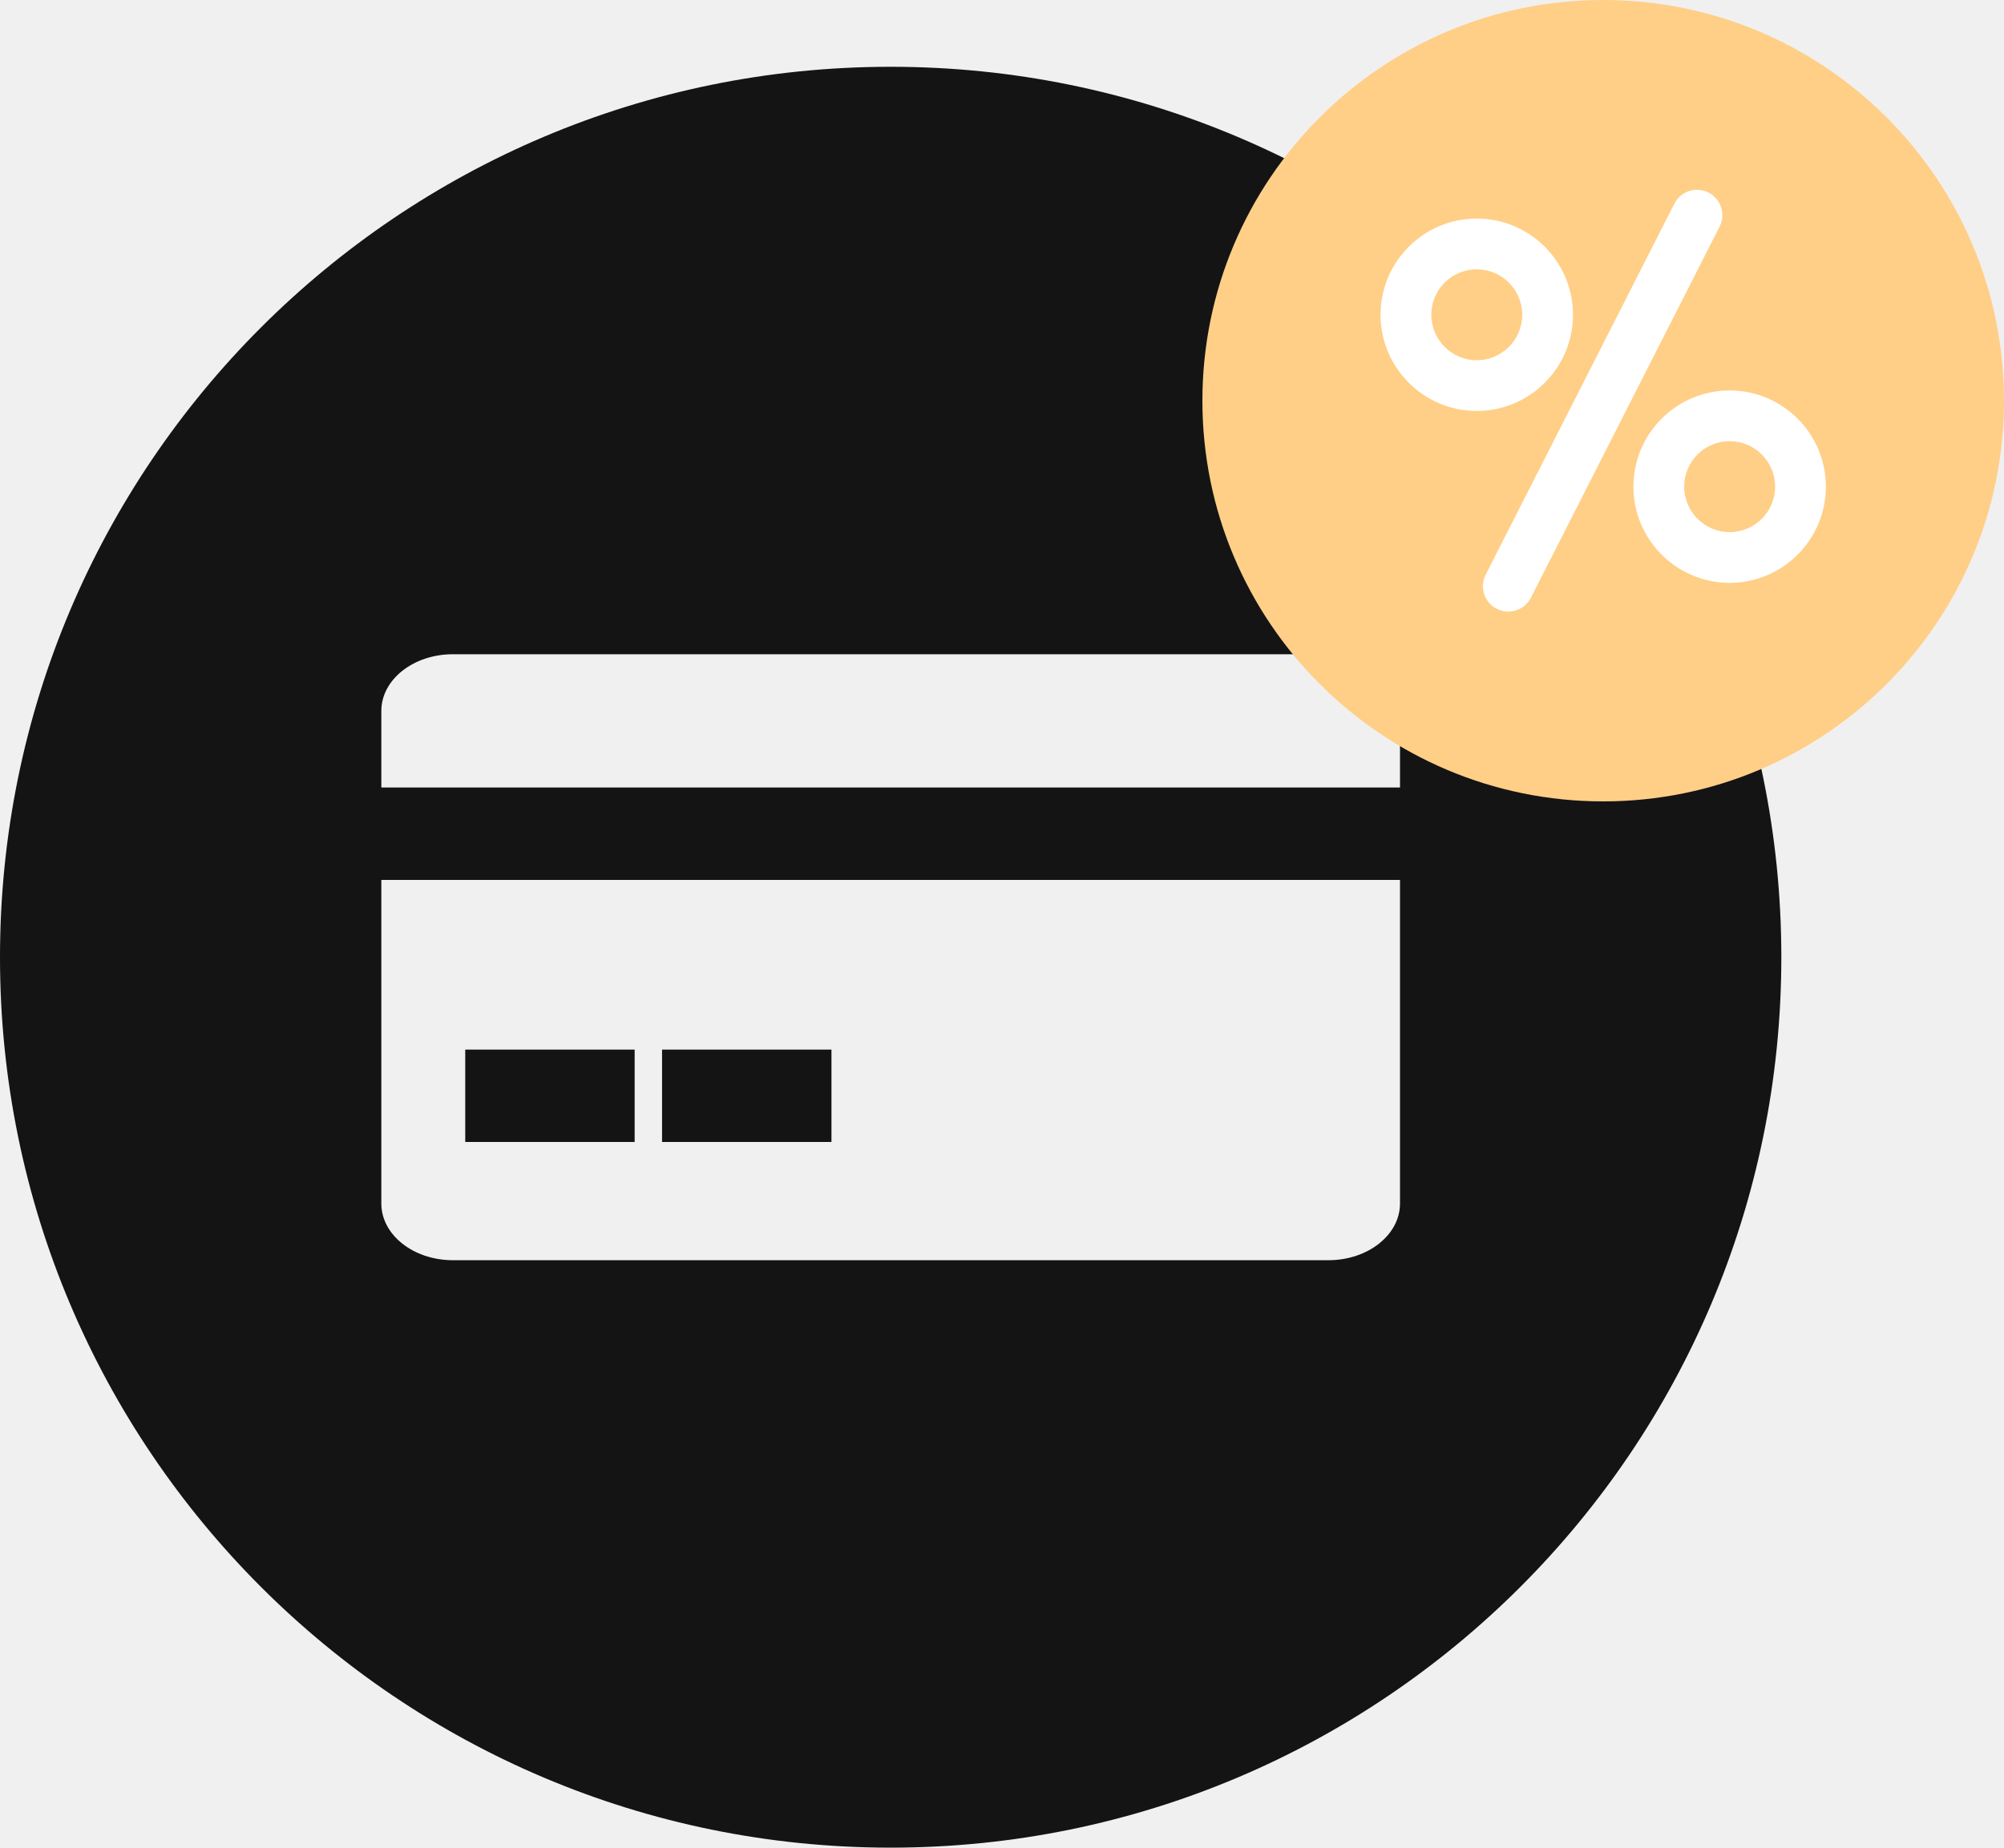
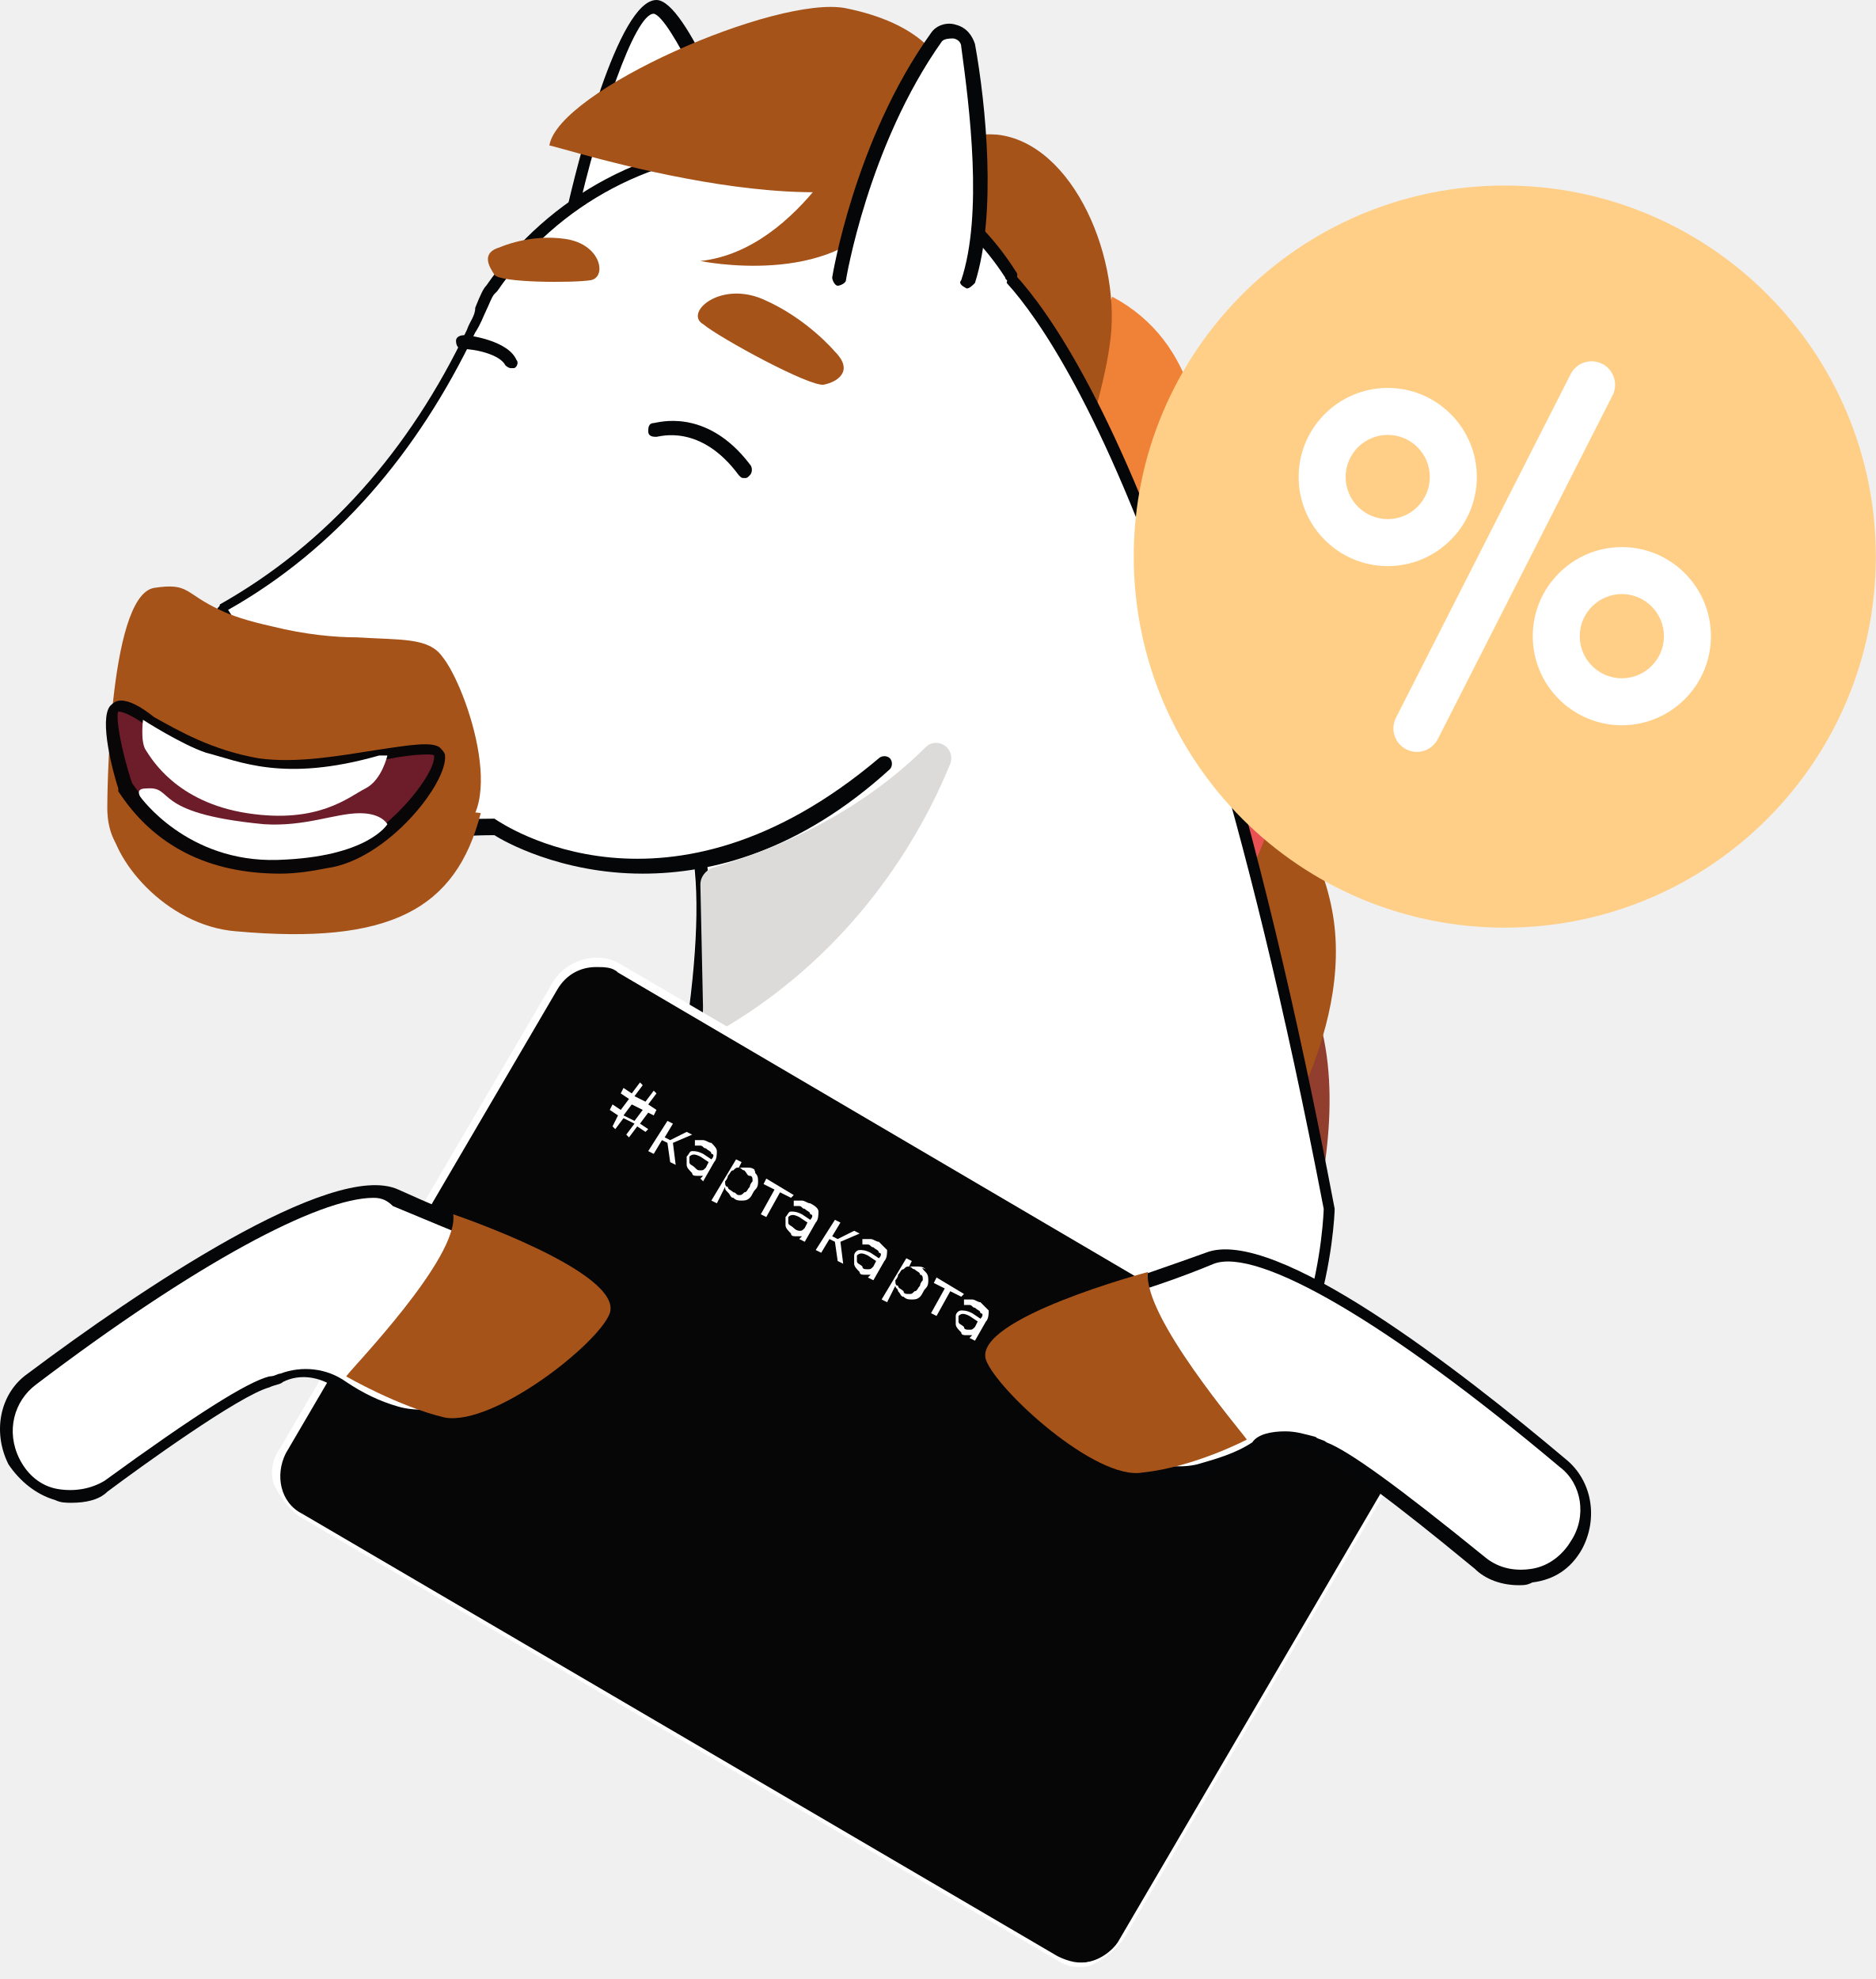
- <svg xmlns="http://www.w3.org/2000/svg" width="90" height="83" viewBox="0 0 90 83" fill="none">
-   <path d="M39.999 3C17.909 3 0 20.909 0 42.999C0 65.09 17.909 83 39.999 83C62.09 83 80 65.09 80 42.999C79.999 20.909 62.09 3 39.999 3ZM17.126 31.934C17.126 30.531 18.566 29.39 20.335 29.39H59.664C61.434 29.39 62.874 30.531 62.874 31.934V35.377H17.126V31.934ZM62.874 54.067C62.874 55.47 61.434 56.611 59.664 56.611H20.335C18.566 56.611 17.126 55.47 17.126 54.067V39.527H62.874V54.067Z" fill="#141414" />
-   <path d="M28.502 47.15H20.894V51.3H28.502V47.15Z" fill="#141414" />
-   <path d="M37.341 47.15H29.733V51.3H37.341V47.15Z" fill="#141414" />
-   <path d="M72 36C81.941 36 90 27.941 90 18C90 8.059 81.941 0 72 0C62.059 0 54 8.059 54 18C54 27.941 62.059 36 72 36Z" fill="#FFCF87" />
-   <path d="M76.728 8.65C76.167 8.365 75.481 8.589 75.196 9.15L66.721 25.818C66.436 26.379 66.659 27.065 67.221 27.35C67.386 27.434 67.562 27.474 67.736 27.474C68.151 27.474 68.551 27.246 68.753 26.851L77.227 10.182C77.512 9.622 77.289 8.936 76.728 8.65Z" fill="white" />
-   <path d="M70.643 14.139C70.643 11.756 68.704 9.818 66.321 9.818C63.939 9.818 62 11.756 62 14.139C62 16.522 63.939 18.461 66.322 18.461C68.704 18.461 70.643 16.522 70.643 14.139ZM66.322 16.182C65.195 16.182 64.279 15.265 64.279 14.139C64.279 13.013 65.195 12.097 66.322 12.097C67.448 12.097 68.364 13.013 68.364 14.139C68.364 15.265 67.448 16.182 66.322 16.182Z" fill="white" />
-   <path d="M77.678 17.54C75.296 17.54 73.357 19.478 73.357 21.861C73.357 24.244 75.296 26.183 77.678 26.183C80.061 26.183 82 24.244 82 21.861C82 19.478 80.061 17.54 77.678 17.54ZM77.678 23.904C76.552 23.904 75.636 22.987 75.636 21.861C75.636 20.735 76.552 19.818 77.678 19.818C78.805 19.818 79.721 20.735 79.721 21.861C79.721 22.987 78.805 23.904 77.678 23.904Z" fill="white" />
+ <svg xmlns="http://www.w3.org/2000/svg" width="91" height="96" viewBox="0 0 91 96" fill="none">
+   <path d="M57.688 49.976C57.688 49.976 61.817 60.904 62.483 63.303C62.483 63.303 68.344 48.91 60.085 44.512L57.688 49.976Z" fill="#913E2E" />
+   <path d="M57.288 43.446L61.018 56.773C61.018 56.773 65.813 50.243 64.614 44.112C63.415 37.849 57.954 36.516 57.954 36.516L57.288 43.446Z" fill="#A6531A" />
+   <path d="M55.023 32.251L58.753 45.578C58.753 45.578 63.548 39.048 62.35 32.918C61.151 26.654 55.689 25.321 55.689 25.321L55.023 32.251Z" fill="#EA5153" />
+   <path d="M51.56 19.857C51.56 19.857 55.69 30.785 56.356 33.184C56.356 33.184 62.217 18.791 53.958 14.393L51.56 19.857Z" fill="#F08237" />
+   <path d="M45.699 9.995C45.699 9.995 49.829 14.66 52.493 22.123C52.493 22.123 53.558 18.791 53.825 16.792C54.491 12.661 52.093 6.93 48.363 6.53C44.767 6.264 45.833 9.595 45.699 9.995Z" fill="#A6531A" />
+   <path d="M35.575 6.93C35.575 6.797 33.045 0.267 31.846 0.267C30.114 0.267 27.716 10.395 27.716 10.395" fill="white" />
+   <path d="M27.716 10.795C27.716 10.795 27.583 10.795 27.716 10.795C27.45 10.795 27.317 10.528 27.45 10.395C27.983 7.996 29.981 0 31.846 0C33.311 0 35.842 6.797 35.842 6.93C35.842 7.063 35.709 7.33 35.575 7.33C35.442 7.33 35.309 7.197 35.176 7.063C34.91 6.13 32.512 0.8 31.713 0.666C30.78 0.666 29.049 5.864 27.983 10.528C27.983 10.662 27.85 10.795 27.716 10.795Z" fill="#050607" />
+   <path d="M48.097 12.661C48.097 12.661 56.755 18.391 64.348 58.639C64.348 58.639 64.082 67.968 57.954 71.033C51.827 74.098 38.773 74.897 38.773 74.897L27.451 73.698C27.451 73.698 36.908 44.912 32.645 38.915" fill="white" />
+   <path d="M39.039 75.164L27.717 73.964C27.584 73.964 27.584 73.964 27.45 73.831C27.317 73.698 27.317 73.698 27.45 73.565C27.584 73.298 36.775 44.912 32.779 39.048C32.645 38.914 32.779 38.648 32.912 38.648C33.045 38.515 33.311 38.648 33.311 38.781C37.307 44.645 29.448 69.833 28.25 73.431L39.172 74.631C39.306 74.631 52.226 73.698 58.087 70.766C63.948 67.834 64.215 58.772 64.215 58.638C56.622 19.057 48.097 12.927 47.964 12.927C47.831 12.794 47.831 12.661 47.831 12.527C47.964 12.394 48.097 12.394 48.23 12.394C48.63 12.661 57.155 18.658 64.747 58.638C64.747 59.038 64.348 68.234 58.22 71.432C52.226 74.364 39.572 75.164 39.039 75.164Z" fill="#050607" />
+   <path d="M43.035 37.315C32.512 46.111 23.987 40.247 23.987 40.247C19.458 40.247 18.259 41.447 18.259 41.447L10.667 29.719C17.86 25.588 21.323 19.324 22.788 16.125C23.321 14.926 23.587 14.26 23.721 14.127C26.651 9.995 31.447 7.196 36.908 7.196C36.908 7.196 44.634 6.797 48.896 13.46" fill="white" />
+   <path d="M31.18 42.38C27.184 42.38 24.387 40.78 23.987 40.514C19.724 40.514 18.659 41.58 18.659 41.58C18.526 41.713 18.526 41.713 18.392 41.713C18.259 41.713 18.259 41.713 18.126 41.58L10.533 29.852C10.533 29.719 10.533 29.719 10.533 29.586C10.533 29.453 10.667 29.453 10.667 29.319C15.862 26.387 19.858 21.856 22.655 15.992C22.788 15.592 23.055 15.326 23.055 14.926C23.321 14.26 23.454 13.993 23.587 13.86C26.651 9.462 31.58 6.797 37.041 6.797C37.041 6.797 45.033 6.397 49.296 13.194C49.429 13.327 49.296 13.593 49.163 13.593C49.029 13.727 48.763 13.593 48.763 13.46C44.634 7.063 37.174 7.463 37.041 7.33C31.846 7.33 27.051 9.862 24.12 14.127C24.12 14.127 24.12 14.127 23.987 14.26C23.854 14.393 23.721 14.793 23.587 15.059C23.454 15.326 23.321 15.726 23.055 16.125C20.257 21.989 16.261 26.654 11.066 29.586L18.259 40.78C18.925 40.381 20.39 39.714 23.854 39.714C23.987 39.714 23.987 39.714 23.987 39.714C24.387 39.981 32.379 45.445 42.636 36.782C42.769 36.649 43.035 36.649 43.168 36.782C43.302 36.916 43.302 37.182 43.168 37.315C38.773 41.313 34.51 42.38 31.18 42.38Z" fill="#050607" />
+   <path d="M5.205 39.181C5.205 39.181 5.205 28.919 7.47 28.519C9.201 28.253 8.935 28.786 10.667 29.586C11.199 29.852 11.999 30.119 13.197 30.385C14.796 30.785 16.261 30.918 17.327 30.918C19.458 31.052 20.79 30.918 21.456 31.851C22.655 33.317 24.919 39.981 21.589 40.647C18.126 41.447 14.263 42.379 11.999 42.379C9.734 42.646 5.205 43.046 5.205 39.181Z" fill="#A6531A" />
+   <path d="M5.738 36.649C5.738 36.649 5.339 38.248 5.339 39.714C5.339 41.58 8.003 44.912 11.466 45.178C18.925 45.845 22.122 44.112 23.321 39.448C23.188 39.314 8.935 38.915 5.738 36.649Z" fill="#A6531A" />
+   <path d="M45.966 7.197C45.966 7.197 48.23 1.866 41.037 0.4C37.707 -0.266 27.051 4.398 26.651 7.063C26.651 6.93 42.103 12.128 45.966 7.197Z" fill="#A6531A" />
+   <path d="M34.51 42.113C39.572 40.647 42.902 38.248 44.9 36.249C45.433 35.716 46.365 36.249 46.099 37.049C44.634 40.647 41.437 46.111 35.176 49.843C34.643 50.109 34.111 49.709 34.111 49.176L33.977 42.913C33.977 42.513 34.244 42.246 34.51 42.113Z" fill="#DCDBDA" />
+   <path d="M41.836 5.598C41.836 5.598 38.906 12.128 33.977 12.661C33.977 12.661 40.371 13.993 42.902 10.262C45.566 6.397 41.836 5.598 41.836 5.598Z" fill="#A6531A" />
+   <path d="M40.637 13.593C40.637 13.593 41.703 7.063 45.3 1.866C45.699 1.199 46.632 1.466 46.765 2.265C47.164 5.064 47.83 10.528 46.765 13.727" fill="white" />
+   <path d="M46.898 13.993C46.765 13.993 46.765 13.993 46.898 13.993C46.631 13.86 46.498 13.727 46.631 13.593C47.697 10.395 47.031 5.197 46.631 2.265C46.631 1.999 46.365 1.866 46.232 1.866C46.099 1.866 45.832 1.866 45.699 1.999C42.102 7.063 41.037 13.593 41.037 13.593C41.037 13.727 40.77 13.86 40.637 13.86C40.504 13.86 40.371 13.593 40.371 13.46C40.371 13.46 41.437 6.797 45.166 1.599C45.433 1.199 45.965 1.066 46.365 1.199C46.898 1.333 47.164 1.732 47.297 2.132C47.83 5.064 48.363 10.395 47.297 13.727C47.164 13.86 47.031 13.993 46.898 13.993Z" fill="#050607" />
+   <path d="M40.504 17.059C40.504 17.059 39.172 15.46 37.041 14.527C34.91 13.594 33.178 15.193 34.111 15.726C34.91 16.392 39.306 18.791 39.971 18.658C40.638 18.525 41.437 17.992 40.504 17.059Z" fill="#A6531A" />
+   <path d="M24.253 11.994C24.253 11.994 25.718 11.328 27.45 11.594C29.182 11.861 29.448 13.46 28.649 13.593C27.85 13.726 24.253 13.726 23.987 13.327C23.72 12.927 23.321 12.261 24.253 11.994Z" fill="#A6531A" />
+   <path d="M67.544 71.699L54.357 94.088C53.691 95.155 52.359 95.554 51.16 94.888L14.529 73.432C13.464 72.765 13.064 71.433 13.73 70.233L26.917 47.711C27.583 46.645 28.915 46.245 30.114 46.911L66.745 68.368C67.811 69.167 68.21 70.5 67.544 71.699Z" fill="#060607" />
+   <path d="M52.359 95.421C51.96 95.421 51.56 95.288 51.161 95.021L14.53 73.565C13.997 73.165 13.597 72.632 13.331 72.099C13.064 71.566 13.198 70.766 13.597 70.233L26.784 47.711C27.45 46.511 29.049 46.111 30.114 46.778L66.746 68.234C67.278 68.634 67.678 69.167 67.944 69.7C68.078 70.366 68.078 71.033 67.678 71.566L54.491 94.088C54.091 94.621 53.558 95.021 53.026 95.288C52.759 95.421 52.493 95.421 52.359 95.421ZM28.916 46.911C28.116 46.911 27.45 47.311 27.051 47.977L13.864 70.5C13.331 71.566 13.597 72.898 14.663 73.432L51.294 94.888C51.827 95.154 52.359 95.288 52.892 95.154C53.425 95.021 53.958 94.621 54.224 94.222L67.412 71.699C67.678 71.166 67.811 70.633 67.678 70.1C67.545 69.567 67.145 69.034 66.746 68.767L29.981 47.178C29.715 46.911 29.315 46.911 28.916 46.911Z" fill="white" />
+   <path d="M31.446 53.974L31.047 54.507L31.446 54.774L31.313 54.907L30.913 54.641L30.514 55.174L30.381 55.04L30.78 54.507L30.247 54.241L29.848 54.774L29.715 54.641L29.981 54.108L29.581 53.841L29.715 53.575L30.114 53.841L30.514 53.308L30.114 53.041L30.247 52.775L30.647 53.041L31.047 52.508L31.18 52.642L30.78 53.175L31.313 53.441L31.713 52.908L31.846 53.041L31.446 53.575L31.846 53.841L31.713 54.108L31.446 53.974ZM31.18 53.841L30.647 53.575L30.247 54.108L30.78 54.374L31.18 53.841Z" fill="white" />
+   <path d="M32.379 55.44L32.112 55.307L31.713 55.974L31.446 55.84L32.379 54.374L32.645 54.508L32.245 55.174L32.512 55.307L33.311 54.907L33.577 55.041L32.645 55.44L32.778 56.507L32.512 56.373L32.379 55.44Z" fill="white" />
+   <path d="M34.776 55.84C34.776 55.973 34.776 56.239 34.643 56.373L34.11 57.306L33.977 57.172L34.11 57.039C33.977 57.039 33.977 57.039 33.844 57.039C33.711 57.039 33.578 57.039 33.578 56.906C33.444 56.773 33.311 56.639 33.311 56.506C33.311 56.373 33.311 56.239 33.311 56.106C33.444 55.973 33.444 55.84 33.578 55.84C33.711 55.84 33.844 55.84 34.11 55.973L34.51 56.239C34.643 56.106 34.643 55.973 34.51 55.973C34.51 55.84 34.377 55.84 34.244 55.706C34.11 55.706 34.11 55.573 33.977 55.573C33.844 55.573 33.844 55.573 33.711 55.573V55.307C33.844 55.307 33.977 55.307 34.11 55.307C34.244 55.307 34.377 55.44 34.51 55.44C34.643 55.573 34.776 55.706 34.776 55.84ZM33.977 56.773C34.11 56.773 34.11 56.773 34.244 56.639L34.377 56.373L33.977 56.106C33.711 55.973 33.578 55.973 33.444 56.106C33.444 56.239 33.444 56.239 33.444 56.373C33.444 56.506 33.578 56.506 33.711 56.639C33.844 56.773 33.844 56.773 33.977 56.773Z" fill="white" />
+   <path d="M36.641 56.906C36.775 57.039 36.775 57.172 36.775 57.306C36.775 57.439 36.775 57.572 36.641 57.706C36.508 57.839 36.508 57.972 36.375 58.105C36.242 58.239 36.108 58.239 35.975 58.239C35.842 58.239 35.709 58.239 35.576 58.105C35.442 58.105 35.442 57.972 35.309 57.839C35.176 57.706 35.176 57.706 35.176 57.572L34.776 58.372L34.51 58.239L35.709 56.24L35.975 56.373L35.842 56.639C35.975 56.639 36.108 56.639 36.242 56.639C36.375 56.639 36.508 56.639 36.641 56.773C36.508 56.639 36.641 56.773 36.641 56.906ZM35.842 57.972C35.975 57.972 35.975 57.972 36.108 57.839C36.242 57.839 36.242 57.706 36.375 57.572C36.375 57.439 36.508 57.306 36.508 57.306C36.508 57.172 36.508 57.039 36.375 57.039C36.242 57.039 36.242 56.906 36.108 56.773C35.975 56.773 35.975 56.639 35.842 56.639C35.709 56.639 35.709 56.639 35.576 56.773C35.442 56.773 35.442 56.906 35.309 57.039C35.309 57.172 35.176 57.306 35.176 57.306C35.176 57.439 35.176 57.572 35.309 57.572C35.309 57.706 35.442 57.706 35.576 57.839C35.709 57.839 35.709 57.972 35.842 57.972Z" fill="white" />
+   <path d="M38.373 58.105L37.84 57.839L37.174 59.038L36.908 58.905L37.574 57.706L37.041 57.439L37.174 57.173L38.506 57.972L38.373 58.105Z" fill="white" />
+   <path d="M39.705 58.772C39.705 58.905 39.705 59.172 39.572 59.305L39.039 60.238L38.773 60.104L38.906 59.971C38.773 59.971 38.773 59.971 38.639 59.971C38.506 59.971 38.373 59.971 38.373 59.838C38.24 59.705 38.107 59.571 38.107 59.438C38.107 59.305 38.107 59.172 38.107 59.038C38.24 58.905 38.24 58.772 38.373 58.772C38.506 58.772 38.639 58.772 38.906 58.905L39.305 59.172C39.439 59.038 39.439 58.905 39.305 58.905C39.305 58.772 39.172 58.772 39.039 58.639C38.906 58.639 38.906 58.505 38.773 58.505C38.639 58.505 38.639 58.505 38.506 58.505V58.239C38.639 58.239 38.773 58.239 38.906 58.239C39.039 58.239 39.172 58.372 39.305 58.372C39.572 58.505 39.705 58.639 39.705 58.772ZM38.773 59.705C38.906 59.705 38.906 59.705 39.039 59.571L39.172 59.305L38.773 59.038C38.506 58.905 38.373 58.905 38.24 59.038C38.24 59.172 38.24 59.172 38.24 59.305C38.24 59.438 38.373 59.438 38.506 59.571C38.639 59.705 38.773 59.705 38.773 59.705Z" fill="white" />
+   <path d="M40.504 60.238L40.238 60.105L39.838 60.771L39.572 60.638L40.504 59.172L40.77 59.305L40.371 59.971L40.637 60.105L41.437 59.705L41.703 59.838L40.77 60.238L40.904 61.304L40.637 61.171L40.504 60.238Z" fill="white" />
+   <path d="M43.035 60.638C43.035 60.771 43.035 61.038 42.902 61.171L42.369 62.104L42.103 61.971L42.236 61.837C42.103 61.837 42.103 61.837 41.969 61.837C41.836 61.837 41.703 61.837 41.703 61.704C41.57 61.571 41.437 61.437 41.437 61.304C41.437 61.171 41.437 61.038 41.437 60.904C41.437 60.771 41.57 60.638 41.703 60.638C41.836 60.638 41.969 60.638 42.236 60.771L42.636 61.038C42.769 60.904 42.769 60.771 42.636 60.771C42.636 60.638 42.502 60.638 42.369 60.505C42.236 60.505 42.236 60.371 42.103 60.371C41.969 60.371 41.969 60.371 41.836 60.371V60.105C41.969 60.105 42.103 60.105 42.236 60.105C42.369 60.105 42.502 60.238 42.636 60.238C42.769 60.371 42.902 60.505 43.035 60.638ZM42.103 61.571C42.236 61.571 42.236 61.571 42.369 61.437L42.502 61.171L42.103 60.904C41.836 60.771 41.703 60.771 41.57 60.904C41.57 61.038 41.57 61.038 41.57 61.171C41.57 61.304 41.703 61.304 41.836 61.437C41.836 61.571 41.969 61.571 42.103 61.571Z" fill="white" />
+   <path d="M44.9 61.704C45.033 61.837 45.033 61.971 45.033 62.104C45.033 62.237 45.033 62.37 44.9 62.504C44.767 62.637 44.767 62.77 44.633 62.904C44.5 63.037 44.367 63.037 44.234 63.037C44.101 63.037 43.967 63.037 43.834 62.904C43.701 62.904 43.701 62.77 43.568 62.637C43.568 62.504 43.435 62.504 43.435 62.37L43.035 63.17L42.769 63.037L43.967 61.038L44.234 61.171L44.101 61.438C44.234 61.438 44.367 61.438 44.5 61.438C44.633 61.438 44.767 61.438 44.9 61.571C44.633 61.438 44.767 61.571 44.9 61.704ZM44.101 62.77C44.234 62.77 44.234 62.77 44.367 62.637C44.5 62.637 44.5 62.504 44.633 62.37C44.633 62.237 44.767 62.104 44.767 62.104C44.767 61.971 44.767 61.837 44.633 61.837C44.633 61.704 44.5 61.704 44.367 61.571C44.234 61.571 44.234 61.438 44.101 61.438C43.967 61.438 43.967 61.438 43.834 61.571C43.701 61.571 43.701 61.704 43.568 61.837C43.568 61.971 43.435 62.104 43.435 62.104C43.435 62.237 43.435 62.37 43.568 62.37C43.568 62.504 43.701 62.504 43.834 62.637C43.834 62.77 43.967 62.77 44.101 62.77Z" fill="white" />
+   <path d="M46.632 62.903L46.099 62.636L45.433 63.836L45.166 63.703L45.832 62.503L45.3 62.237L45.433 61.97L46.765 62.77L46.632 62.903Z" fill="white" />
+   <path d="M47.964 63.57C47.964 63.703 47.964 63.97 47.83 64.103L47.298 65.036L47.031 64.903L47.164 64.769C47.031 64.769 47.031 64.769 46.898 64.769C46.765 64.769 46.632 64.769 46.632 64.636C46.498 64.503 46.365 64.369 46.365 64.236C46.365 64.103 46.365 63.97 46.365 63.836C46.365 63.703 46.498 63.57 46.632 63.57C46.765 63.57 46.898 63.57 47.164 63.703L47.564 63.97C47.697 63.836 47.697 63.703 47.564 63.703C47.564 63.57 47.431 63.57 47.298 63.437C47.164 63.437 47.164 63.303 47.031 63.303C46.898 63.303 46.898 63.303 46.765 63.303V63.037C46.898 63.037 47.031 63.037 47.164 63.037C47.298 63.037 47.431 63.17 47.564 63.17C47.697 63.303 47.83 63.437 47.964 63.57ZM47.031 64.503C47.164 64.503 47.164 64.503 47.298 64.369L47.431 64.103L47.031 63.836C46.765 63.703 46.632 63.703 46.498 63.836C46.498 63.97 46.498 63.97 46.498 64.103C46.498 64.236 46.632 64.236 46.765 64.369C46.765 64.503 46.898 64.503 47.031 64.503Z" fill="white" />
+   <path d="M19.192 57.973C16.528 56.773 8.669 61.571 1.609 66.902C0.41 67.835 0.01 69.434 0.677 70.9C1.476 72.632 3.74 73.032 5.205 71.966C8.402 69.567 11.866 67.168 13.065 66.902C13.331 66.902 13.464 66.769 13.597 66.769C14.53 66.369 15.595 66.502 16.395 67.035C17.061 67.568 17.993 67.968 19.059 68.368C22.389 69.434 28.649 65.436 29.315 63.703C30.248 61.971 24.387 60.505 19.192 57.973Z" fill="white" />
+   <path d="M3.474 72.899C3.207 72.899 2.941 72.899 2.675 72.765C1.742 72.499 0.943 71.832 0.41 71.033C-0.389 69.434 0.01 67.568 1.343 66.635C6.671 62.637 16.128 56.24 19.325 57.706C20.79 58.372 22.389 59.039 23.721 59.572C27.584 61.171 30.381 62.237 29.715 63.836C28.916 65.835 22.522 69.7 19.059 68.634C18.126 68.367 17.194 67.834 16.261 67.301C15.462 66.768 14.53 66.635 13.73 67.035C13.597 67.168 13.331 67.168 13.064 67.301C11.599 67.701 6.804 71.166 5.205 72.365C4.806 72.765 4.14 72.899 3.474 72.899ZM18.126 58.106C15.462 58.106 9.468 61.304 1.742 67.168C0.676 67.968 0.277 69.434 0.943 70.766C1.343 71.566 2.009 72.099 2.808 72.232C3.607 72.365 4.406 72.232 5.072 71.832C9.468 68.634 11.999 67.035 13.064 66.768C13.331 66.768 13.464 66.635 13.597 66.635C14.663 66.235 15.862 66.368 16.794 67.035C17.593 67.568 18.393 67.968 19.325 68.234C22.522 69.167 28.516 65.302 29.182 63.703C29.582 62.77 26.518 61.571 23.587 60.371C22.256 59.838 20.657 59.172 19.059 58.505C18.792 58.239 18.526 58.106 18.126 58.106Z" fill="#050607" />
+   <path d="M16.794 66.768C17.061 66.368 22.255 61.038 21.989 58.905C21.989 58.905 30.248 61.704 29.582 63.703C29.049 65.169 23.987 69.167 21.589 68.767C19.325 68.234 16.794 66.768 16.794 66.768Z" fill="#A6531A" />
+   <path d="M58.62 61.038C61.284 59.972 68.877 65.169 75.67 71.033C76.869 71.966 77.136 73.698 76.337 75.031C75.404 76.63 73.14 77.03 71.674 75.831C68.611 73.299 65.281 70.766 64.082 70.233C63.815 70.1 63.682 70.1 63.549 69.967C62.617 69.567 61.551 69.567 60.618 70.1C59.952 70.5 59.02 70.9 57.954 71.166C54.624 71.966 48.63 67.701 47.964 65.835C47.431 64.37 53.292 63.17 58.62 61.038Z" fill="white" />
+   <path d="M73.672 76.897C72.873 76.897 72.074 76.63 71.541 76.097C70.076 74.898 65.413 71.033 64.082 70.633C63.815 70.5 63.682 70.5 63.415 70.367C62.616 69.967 61.684 69.967 60.885 70.5C60.085 71.033 59.02 71.433 58.087 71.699C54.624 72.499 48.497 68.234 47.697 66.235C47.165 64.636 49.962 63.703 53.958 62.37C55.423 61.837 57.022 61.304 58.487 60.771C61.817 59.438 70.875 66.502 75.937 70.766C77.269 71.832 77.535 73.698 76.736 75.164C76.203 76.097 75.404 76.63 74.338 76.763C74.072 76.897 73.939 76.897 73.672 76.897ZM62.35 69.434C62.883 69.434 63.282 69.567 63.815 69.7C63.948 69.833 64.215 69.833 64.348 69.967C65.413 70.367 67.811 72.099 72.074 75.564C72.74 76.097 73.539 76.23 74.338 76.097C75.137 75.964 75.803 75.431 76.203 74.764C77.002 73.565 76.736 71.966 75.67 71.166C67.278 64.103 61.018 60.505 58.886 61.304C57.288 61.971 55.69 62.504 54.358 62.903C51.294 63.969 48.23 64.902 48.497 65.969C49.029 67.568 54.757 71.832 58.087 71.033C59.02 70.766 59.952 70.5 60.751 69.967C61.018 69.567 61.684 69.434 62.35 69.434Z" fill="#050607" />
+   <path d="M60.485 69.833C60.219 69.433 55.423 63.836 55.69 61.704C55.69 61.704 47.165 63.969 47.831 65.968C48.364 67.434 53.159 71.832 55.423 71.432C57.954 71.166 60.485 69.833 60.485 69.833Z" fill="#A6531A" />
+   <path d="M36.109 23.189C35.975 23.189 35.975 23.189 35.842 23.055C33.977 20.523 31.979 21.19 31.846 21.19C31.713 21.19 31.447 21.19 31.447 20.923C31.447 20.79 31.447 20.523 31.713 20.523C31.846 20.523 34.244 19.724 36.375 22.522C36.508 22.655 36.508 22.922 36.375 23.055C36.242 23.189 36.242 23.189 36.109 23.189Z" fill="#050607" />
+   <path d="M22.389 16.526C22.389 16.526 24.387 16.792 24.653 17.592Z" fill="white" />
+   <path d="M24.786 17.858C24.653 17.858 24.52 17.725 24.52 17.725C24.253 17.192 23.055 16.925 22.389 16.925C22.256 16.925 22.122 16.792 22.122 16.526C22.122 16.392 22.256 16.259 22.522 16.259C22.788 16.259 24.653 16.526 25.053 17.459C25.186 17.592 25.053 17.858 24.919 17.858C24.786 17.858 24.786 17.858 24.786 17.858Z" fill="#050607" />
+   <path d="M6.004 38.115C6.004 38.115 4.805 34.251 5.738 34.251C6.67 34.251 8.668 36.383 12.398 37.049C16.128 37.582 21.189 35.45 21.323 36.649C21.456 37.849 18.525 41.447 15.861 41.847C13.197 42.247 8.801 42.38 6.004 38.115Z" fill="#6D1C29" />
+   <path d="M13.597 42.38C10.134 42.38 7.47 41.047 5.738 38.382C5.738 38.382 5.738 38.382 5.738 38.248C5.472 37.449 4.806 34.917 5.338 34.25C5.472 34.117 5.605 33.984 5.871 33.984C6.271 33.984 6.804 34.25 7.47 34.783C8.669 35.45 10.267 36.383 12.531 36.782C14.396 37.049 16.528 36.649 18.259 36.383C19.991 36.116 20.923 35.983 21.323 36.249C21.456 36.383 21.589 36.516 21.589 36.649C21.723 37.982 18.792 41.713 15.862 42.113C15.196 42.246 14.396 42.38 13.597 42.38ZM6.404 37.982C8.402 40.914 11.599 42.113 15.862 41.447C18.392 41.047 21.19 37.582 21.056 36.649C20.923 36.516 19.458 36.649 18.392 36.916C16.661 37.182 14.396 37.582 12.398 37.316C10.001 36.916 8.269 35.849 7.07 35.183C6.537 34.783 6.004 34.517 5.738 34.517C5.605 34.783 5.871 36.383 6.404 37.982Z" fill="#090607" />
+   <path d="M6.937 34.917C6.937 34.917 8.801 36.116 10 36.516C11.599 36.916 13.73 37.982 18.392 36.649H18.792C18.792 36.649 18.525 37.849 17.726 38.248C16.927 38.648 15.462 39.981 11.998 39.448C8.535 38.915 7.336 36.782 7.07 36.383C6.803 35.983 6.937 34.917 6.937 34.917Z" fill="white" />
+   <path d="M6.804 38.648C6.804 38.648 9.068 41.847 13.464 41.714C17.86 41.58 18.792 39.981 18.792 39.981C18.792 39.981 18.526 39.448 17.46 39.448C16.261 39.448 14.796 40.114 12.798 39.981C7.203 39.448 8.535 38.115 7.07 38.249C6.537 38.249 6.804 38.648 6.804 38.648Z" fill="white" />
+   <circle cx="73" cy="27" r="18" fill="#FFCF87" />
+   <path d="M77.728 17.65C77.167 17.365 76.481 17.588 76.195 18.15L67.721 34.818C67.436 35.379 67.659 36.065 68.22 36.35C68.386 36.434 68.562 36.474 68.736 36.474C69.151 36.474 69.551 36.246 69.752 35.85L78.227 19.182C78.512 18.621 78.289 17.936 77.728 17.65Z" fill="white" />
+   <path d="M71.643 23.139C71.643 20.756 69.704 18.818 67.321 18.818C64.939 18.818 63 20.756 63 23.139C63 25.522 64.939 27.461 67.322 27.461C69.704 27.461 71.643 25.522 71.643 23.139ZM67.322 25.182C66.195 25.182 65.279 24.265 65.279 23.139C65.279 22.013 66.195 21.096 67.322 21.096C68.448 21.096 69.364 22.013 69.364 23.139C69.364 24.265 68.448 25.182 67.322 25.182Z" fill="white" />
+   <path d="M78.678 26.539C76.296 26.539 74.357 28.478 74.357 30.861C74.357 33.244 76.296 35.182 78.678 35.182C81.061 35.182 83 33.244 83 30.861C83 28.478 81.061 26.539 78.678 26.539ZM78.678 32.903C77.552 32.903 76.636 31.987 76.636 30.861C76.636 29.735 77.552 28.818 78.678 28.818C79.805 28.818 80.721 29.735 80.721 30.861C80.721 31.987 79.805 32.903 78.678 32.903Z" fill="white" />
</svg>
